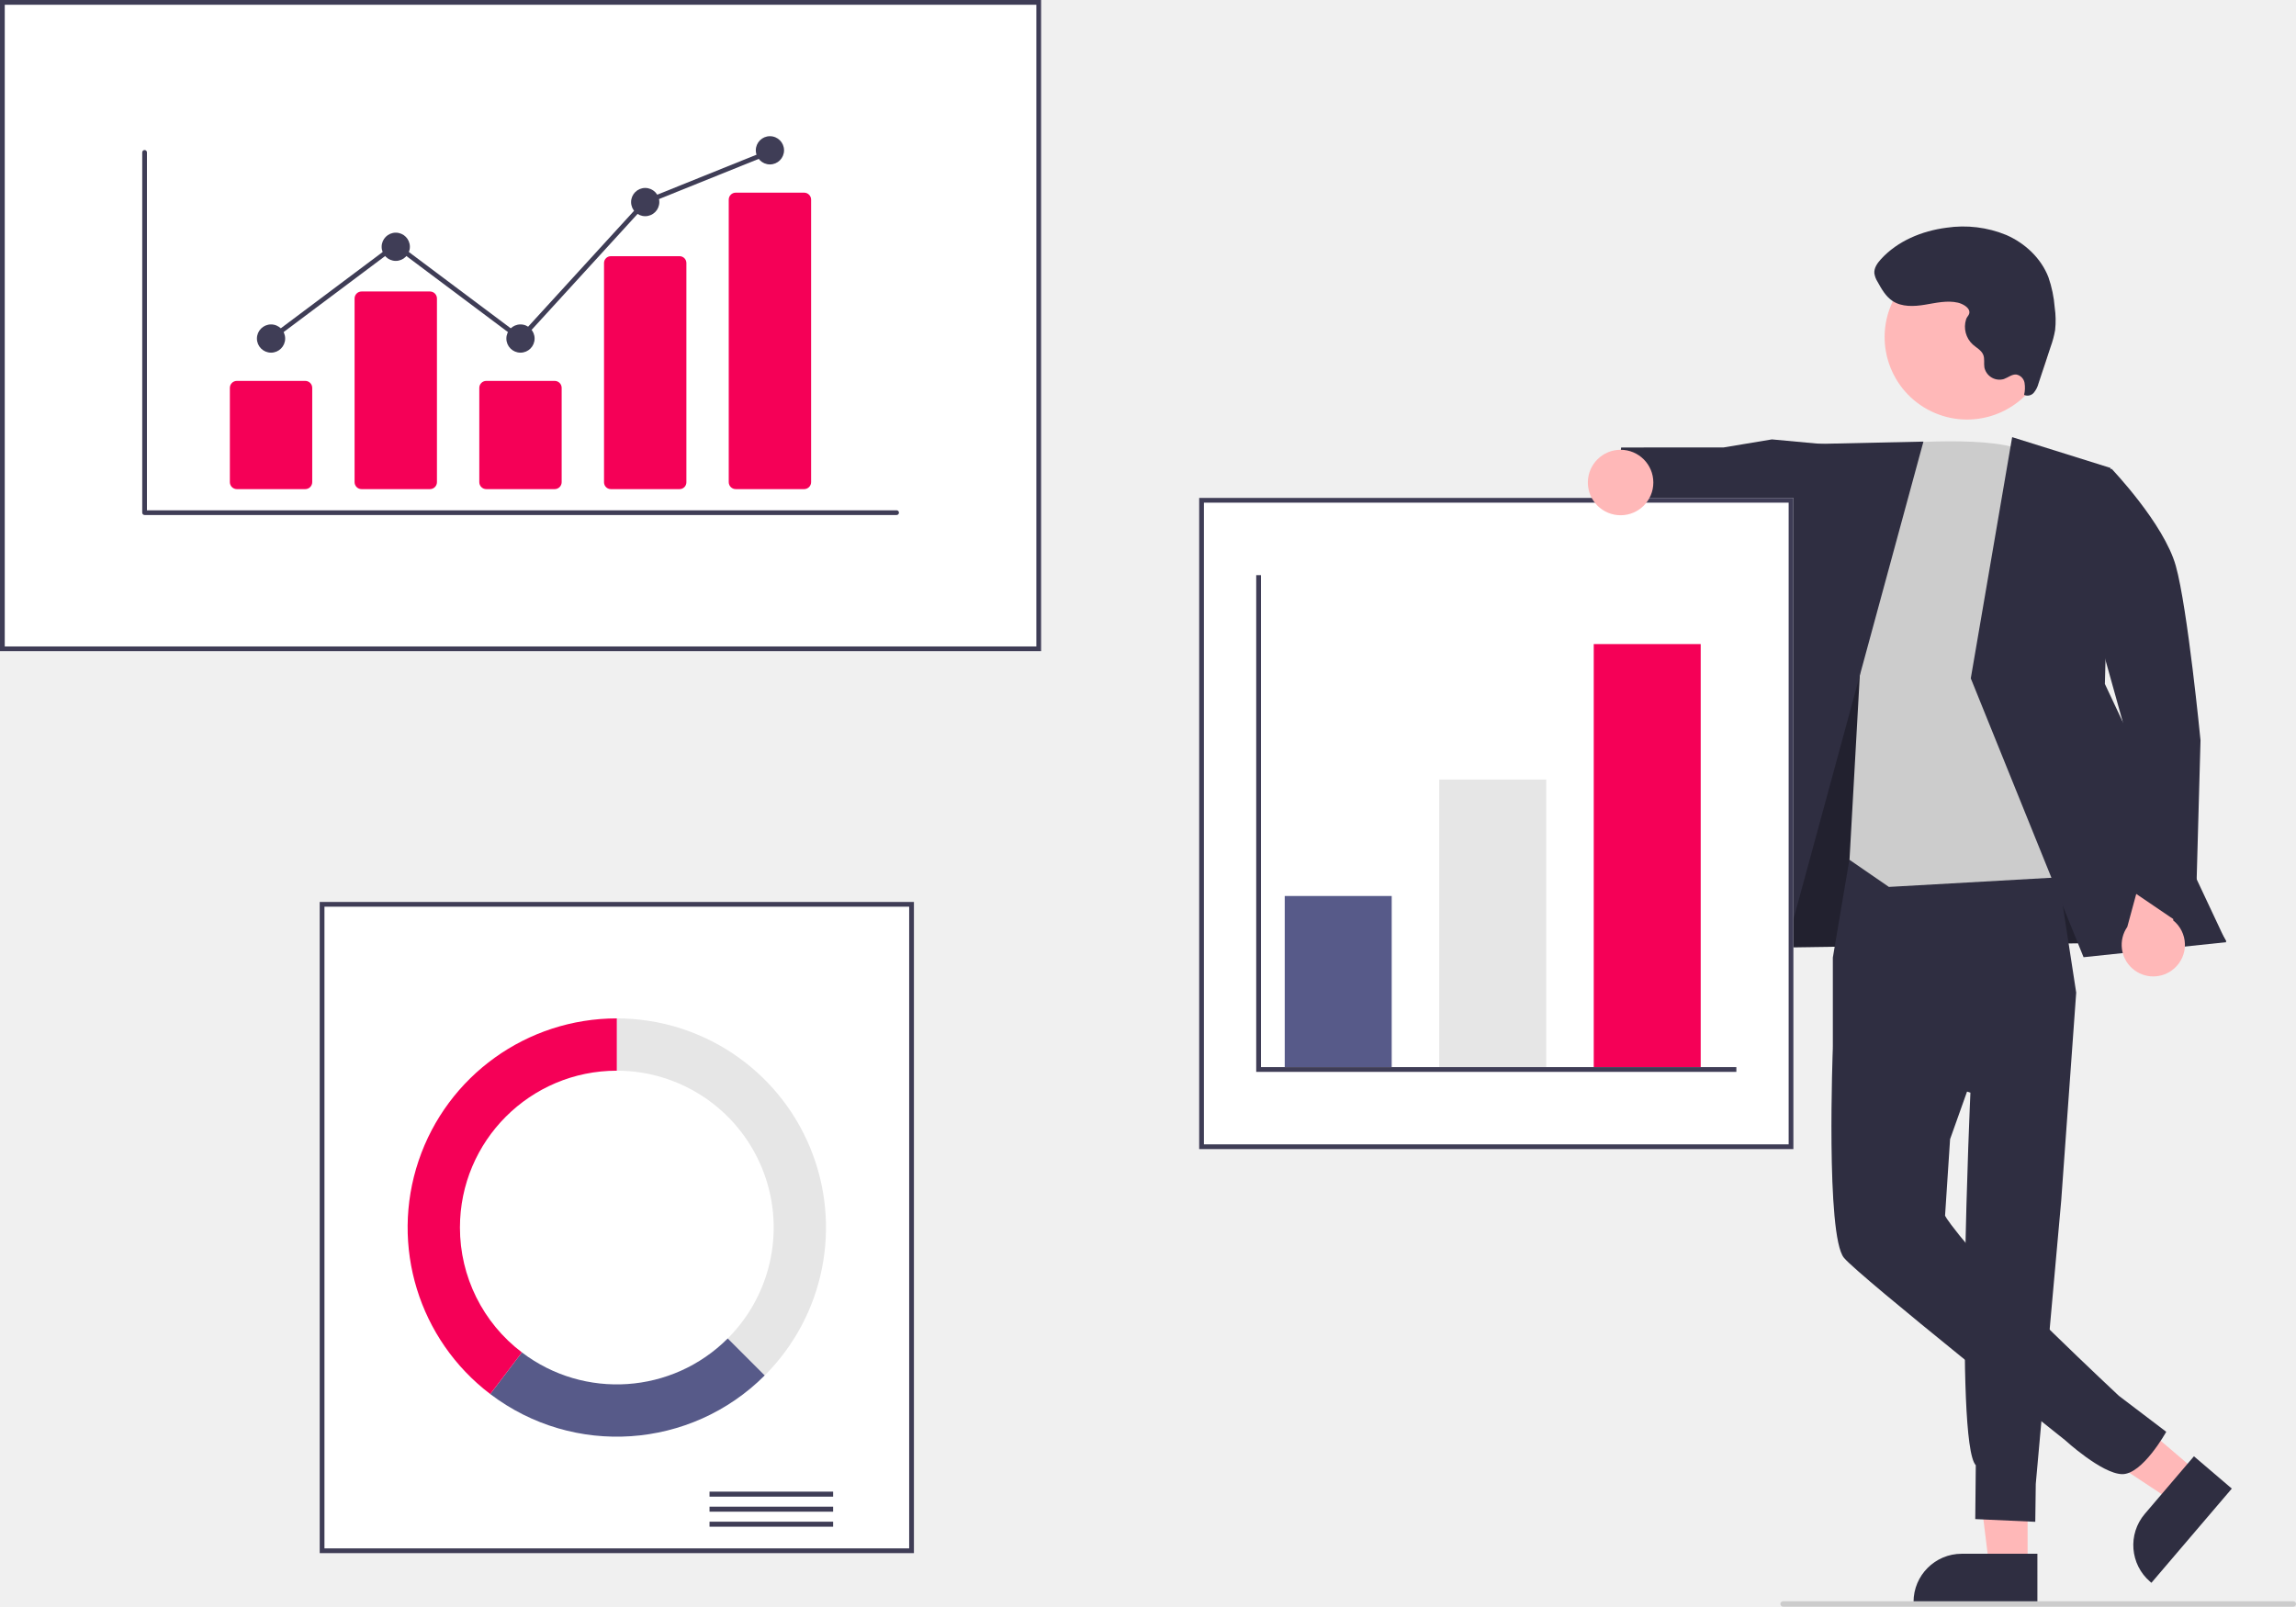
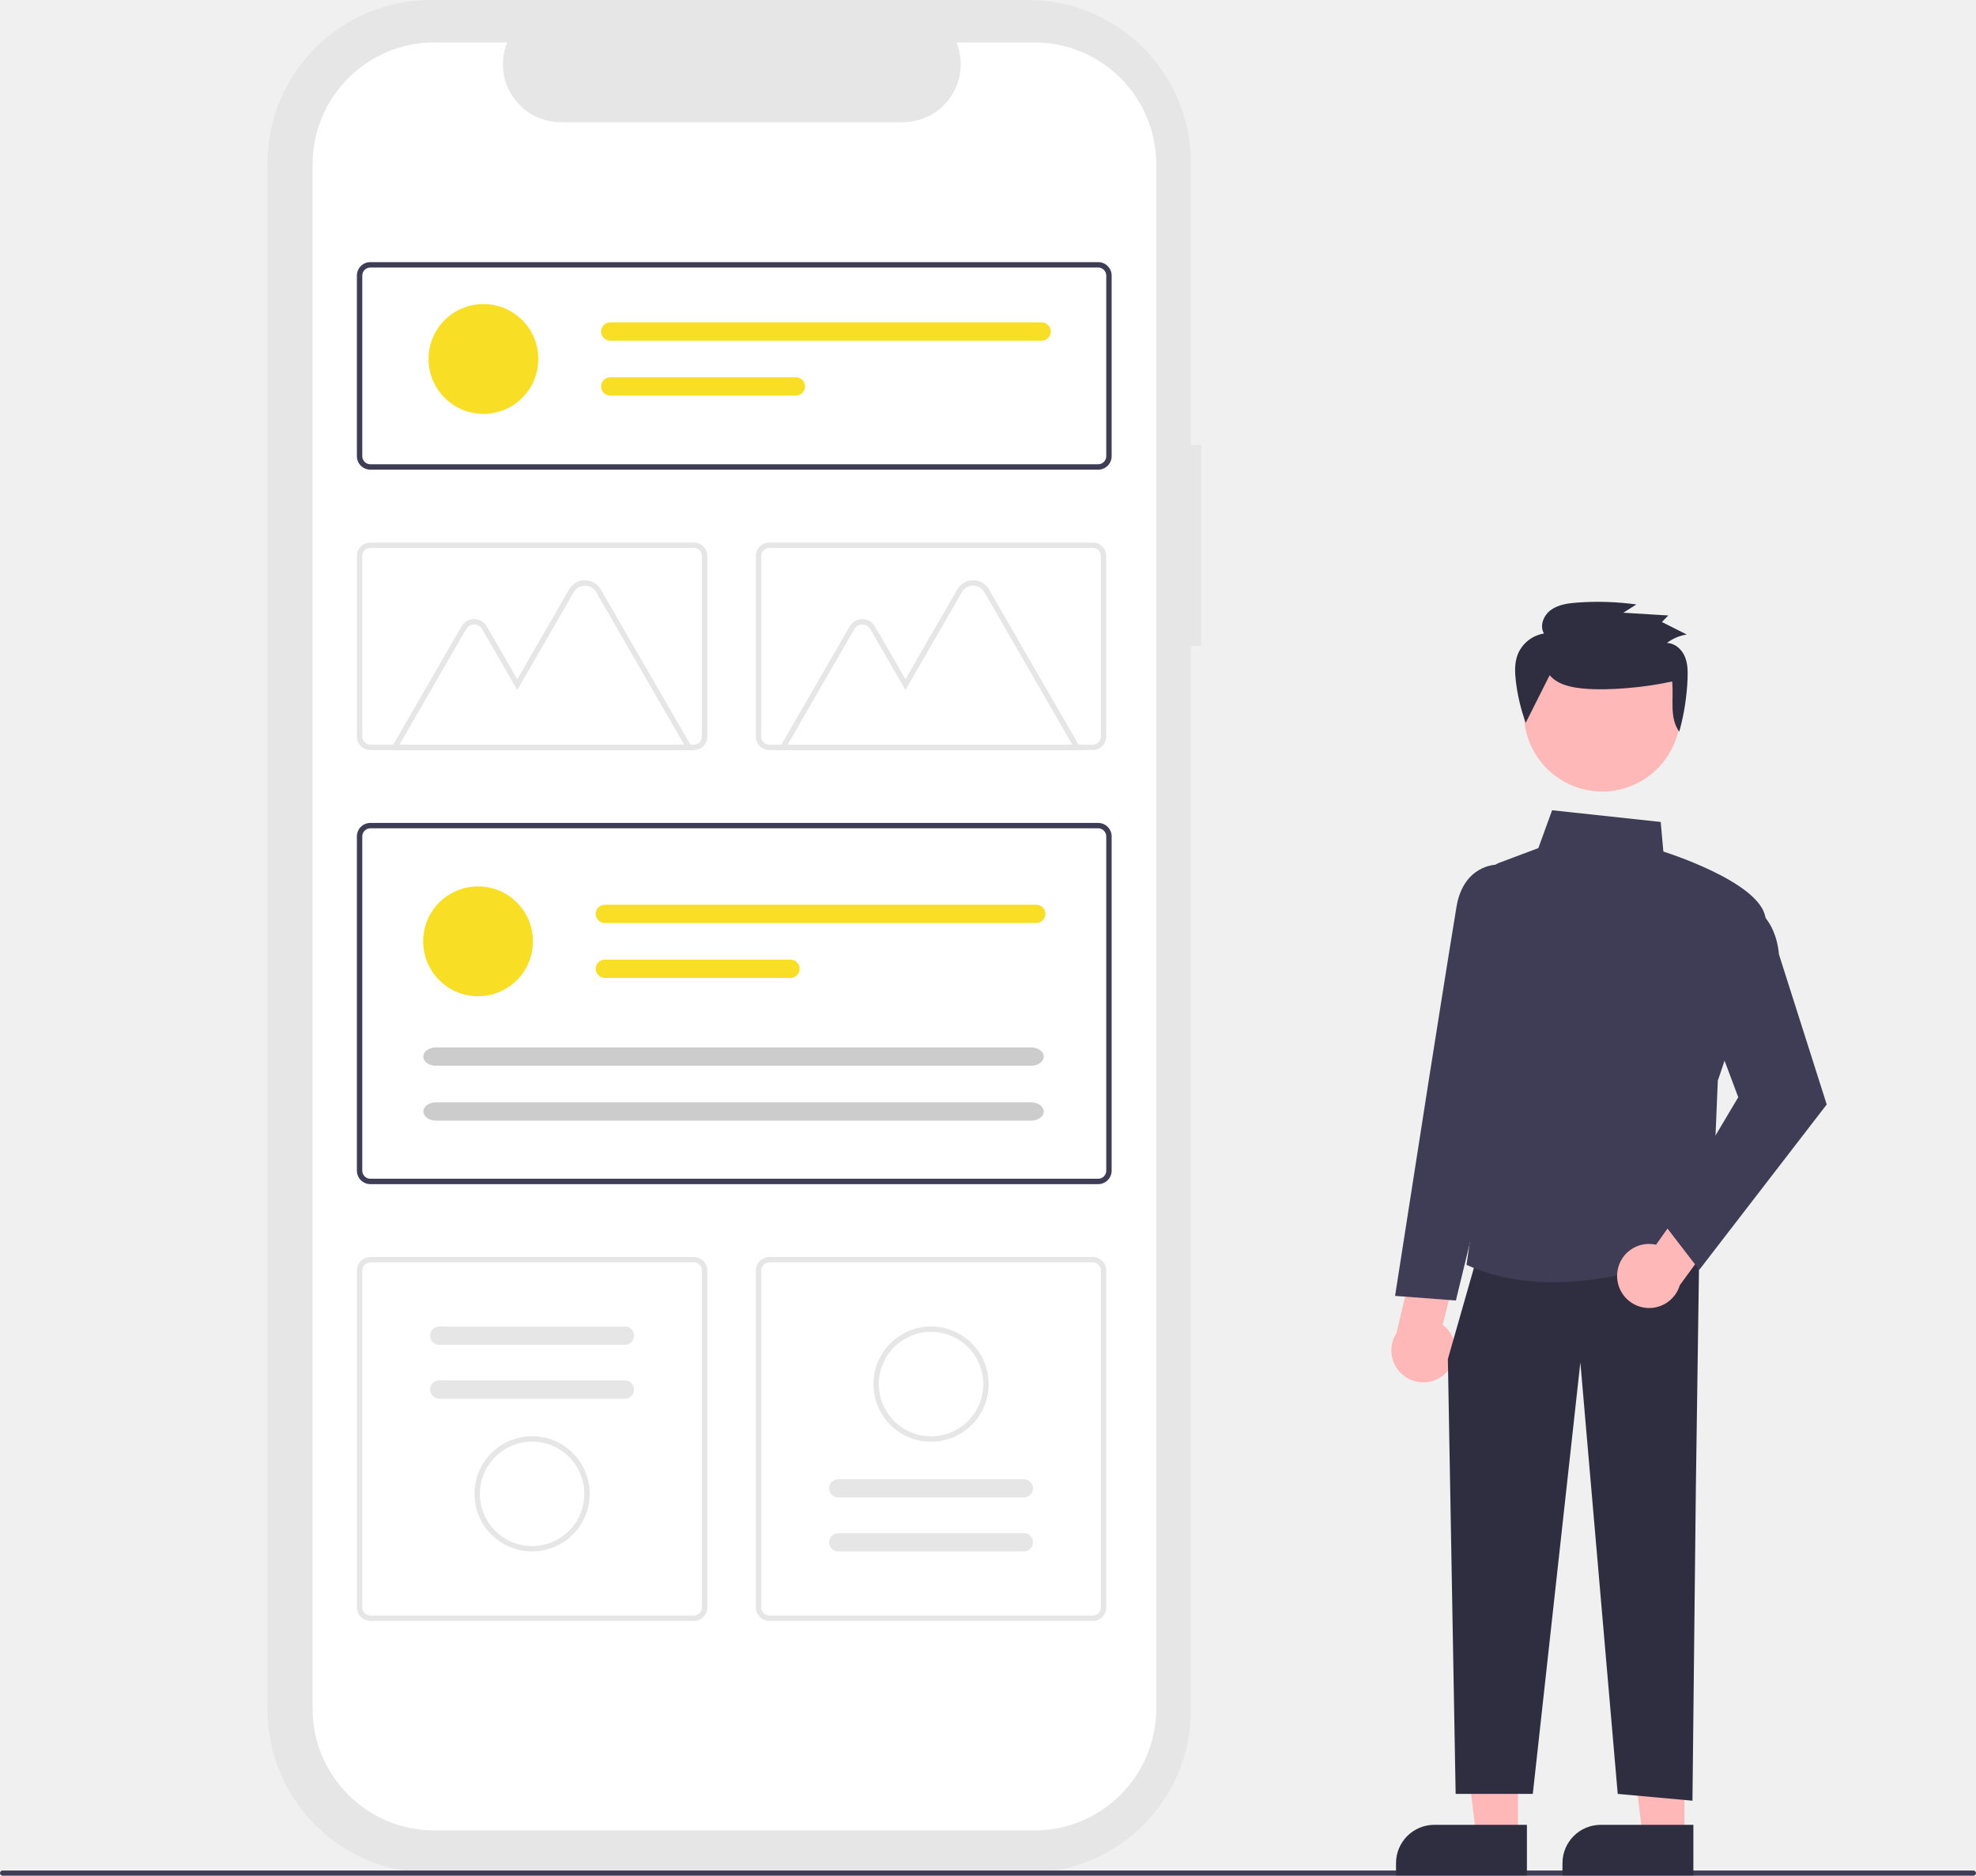
- <svg xmlns="http://www.w3.org/2000/svg" id="b2c7d13c-cf19-4853-8e1a-27f628056126" data-name="Layer 1" width="841.59" height="589" viewBox="0 0 841.59 589">
-   <polygon points="743.208 574.193 729.128 574.192 722.43 519.885 743.21 519.886 743.208 574.193" fill="#ffb8b8" />
-   <path d="M926.003,743.341l-45.399-.002V742.765A17.671,17.671,0,0,1,898.275,725.095h.001l27.728.001Z" transform="translate(-179.2049 -155.5)" fill="#2f2e41" />
-   <polygon points="805.349 539.578 796.21 550.289 750.55 520.133 764.039 504.326 805.349 539.578" fill="#ffb8b8" />
-   <path d="M997.267,701.206l-29.469,34.534-.437-.373a17.671,17.671,0,0,1-1.972-24.912l.001-.001,17.999-21.092Z" transform="translate(-179.2049 -155.5)" fill="#2f2e41" />
-   <polygon points="643.236 307.117 638.853 347.537 816.024 345.01 738.759 219.114 675.673 216.848 643.236 307.117" fill="#2f2e41" />
-   <polygon points="643.236 307.117 638.853 347.537 816.024 345.01 738.759 219.114 675.673 216.848 643.236 307.117" opacity="0.28" />
-   <path d="M857.28,469.556l-6.255,36.984v33.058L901.455,556.06s-5.904,128.404,1.967,136.583l-.193,19.742,22,1,.179-13.894L934.735,595.635l5.493-76.25-8.907-57.811Z" transform="translate(-179.2049 -155.5)" fill="#2f2e41" />
-   <path d="M896.35,501.392l-45.325,38.206s-2.653,68.932,4.084,77.016c5.786,6.943,81.038,66.832,81.038,66.832s13.374,12.268,20.869,12.464,16.213-15.525,16.213-15.525l-17.358-13.188S910.901,625.22,897.549,608.53c-5.389-6.737-5.389-7.41-5.389-7.41l1.841-28.014,18.525-51.991Z" transform="translate(-179.2049 -155.5)" fill="#2f2e41" />
-   <polygon points="669.024 162.885 649.482 161.079 631.756 164.033 594.222 164.045 591.024 191.249 625.277 198.914 633.624 194.823 668.419 208.08 669.024 162.885" fill="#2f2e41" />
-   <path d="M871.569,318.3s41.474-3.886,50.905,3.524,29.641,154.266,29.641,154.266l-80.545,4.546-14.44-9.935,4.099-73.317Z" transform="translate(-179.2049 -155.5)" fill="#ccc" />
-   <polygon points="705.024 161.885 659.275 162.889 616.622 355.62 650.305 363.031 705.024 161.885" fill="#2f2e41" />
-   <polygon points="737.546 160.256 773.583 171.535 771.536 250.722 816.024 345.396 763.725 350.905 722.386 248.675 737.546 160.256" fill="#2f2e41" />
-   <path d="M976.176,510.513a11.513,11.513,0,0,0-.436-17.649l7.25-25.291-14.295-8.154-9.737,35.86a11.576,11.576,0,0,0,17.218,15.234Z" transform="translate(-179.2049 -155.5)" fill="#ffb8b8" />
-   <path d="M931.905,329.234l21.323-1.85s19.143,20.022,23.498,35.524,9.071,64.005,9.071,64.005l-1.967,70.955L958.905,480.943l-1.672-61.031Z" transform="translate(-179.2049 -155.5)" fill="#2f2e41" />
-   <circle cx="900.239" cy="279.072" r="30.227" transform="translate(44.35273 779.6309) rotate(-61.33681)" fill="#ffb8b8" />
-   <path d="M896.869,266.453c-3.966-.916-8.083.099-12.099.757s-8.443.875-11.841-1.366c-2.509-1.655-4.052-4.393-5.501-7.027a8.088,8.088,0,0,1-1.183-3.101c-.171-1.948,1.069-3.725,2.384-5.172,6.112-6.718,15.044-10.396,24.051-11.564a41.554,41.554,0,0,1,21.961,2.682c6.837,2.999,12.715,8.491,15.403,15.456a43.895,43.895,0,0,1,2.301,11.038,32.97,32.97,0,0,1,.155,8.359,35.832,35.832,0,0,1-1.62,6.056l-4.453,13.446a8.859,8.859,0,0,1-1.751,3.466,3.029,3.029,0,0,1-3.547.777,11.04,11.04,0,0,0,.16-4.461,3.764,3.764,0,0,0-2.97-2.995c-1.641-.174-3.043,1.098-4.6,1.646a5.66,5.66,0,0,1-7.035-3.818q-.064-.215-.111-.436c-.246-1.537.167-3.183-.416-4.626-.683-1.691-2.493-2.578-3.853-3.793a8.869,8.869,0,0,1-2.433-9.217c.364-1.119,1.392-1.628,1.187-2.913C900.787,267.963,898.301,266.784,896.869,266.453Z" transform="translate(-179.2049 -155.5)" fill="#2f2e41" />
-   <path d="M560.817,394.225H179.205V155.5H560.817Z" transform="translate(-179.2049 -155.5)" fill="#fff" />
-   <path d="M560.817,394.225H179.205V155.5H560.817ZM180.947,392.483H559.074V157.243H180.947Z" transform="translate(-179.2049 -155.5)" fill="#3f3d56" />
-   <path d="M514.204,724.869H296.389V486.143H514.204Z" transform="translate(-179.2049 -155.5)" fill="#fff" />
-   <path d="M514.204,724.869H296.389V486.143H514.204Zm-216.072-1.743H512.462V487.886H298.132Z" transform="translate(-179.2049 -155.5)" fill="#3f3d56" />
-   <rect x="260.071" y="546.822" width="45.306" height="1.837" fill="#3f3d56" />
-   <rect x="260.071" y="552.332" width="45.306" height="1.837" fill="#3f3d56" />
-   <rect x="260.071" y="557.842" width="45.306" height="1.837" fill="#3f3d56" />
-   <path d="M405.297,528.835v19.168a57.503,57.503,0,0,1,40.661,98.164l13.554,13.554A76.671,76.671,0,0,0,405.297,528.835Z" transform="translate(-179.2049 -155.5)" fill="#e6e6e6" />
-   <path d="M459.511,659.72l-13.554-13.554a57.489,57.489,0,0,1-75.451,5.116l-11.601,15.265A76.669,76.669,0,0,0,459.511,659.72Z" transform="translate(-179.2049 -155.5)" fill="#575a89" />
-   <path d="M347.794,605.506a57.503,57.503,0,0,1,57.503-57.503V528.835a76.67,76.67,0,0,0-46.392,137.713l11.602-15.265A57.403,57.403,0,0,1,347.794,605.506Z" transform="translate(-179.2049 -155.5)" fill="#f50057" />
-   <path d="M836.57,576.755H618.755V338.029H836.57Z" transform="translate(-179.2049 -155.5)" fill="#fff" />
-   <path d="M836.57,576.755H618.755V338.029H836.57ZM620.498,575.012H834.828V339.771H620.498Z" transform="translate(-179.2049 -155.5)" fill="#3f3d56" />
-   <rect x="470.916" y="328.465" width="39.207" height="62.731" fill="#575a89" />
-   <rect x="527.548" y="285.773" width="39.207" height="105.422" fill="#e6e6e6" />
-   <rect x="584.18" y="236.112" width="39.207" height="155.084" fill="#f50057" />
-   <polygon points="636.455 392.939 460.461 392.939 460.461 210.845 462.203 210.845 462.203 391.196 636.455 391.196 636.455 392.939" fill="#3f3d56" />
-   <circle cx="594.024" cy="176.885" r="12" fill="#ffb8b8" />
-   <path d="M1019.795,744.5h-187a1,1,0,0,1,0-2h187a1,1,0,0,1,0,2Z" transform="translate(-179.2049 -155.5)" fill="#ccc" />
-   <path d="M507.82,344.299H232.202a.863.863,0,0,1-.863-.863V211.332a.863.863,0,0,1,1.725,0V342.573H507.82a.863.863,0,1,1,0,1.725Z" transform="translate(-179.2049 -155.5)" fill="#3f3d56" />
-   <path d="M291.089,334.81H266.021a2.563,2.563,0,0,1-2.561-2.56V297.693a2.563,2.563,0,0,1,2.561-2.56h25.069a2.563,2.563,0,0,1,2.561,2.56v34.557A2.563,2.563,0,0,1,291.089,334.81Z" transform="translate(-179.2049 -155.5)" fill="#f50057" />
-   <path d="M336.805,334.81H311.736a2.563,2.563,0,0,1-2.561-2.56V264.916a2.563,2.563,0,0,1,2.561-2.56H336.805a2.563,2.563,0,0,1,2.561,2.56v67.334A2.563,2.563,0,0,1,336.805,334.81Z" transform="translate(-179.2049 -155.5)" fill="#f50057" />
-   <path d="M382.521,334.81H357.452a2.563,2.563,0,0,1-2.561-2.56V297.693a2.563,2.563,0,0,1,2.561-2.56h25.069a2.563,2.563,0,0,1,2.561,2.56v34.557A2.563,2.563,0,0,1,382.521,334.81Z" transform="translate(-179.2049 -155.5)" fill="#f50057" />
-   <path d="M428.236,334.81H403.168a2.507,2.507,0,0,1-2.561-2.444V251.861a2.507,2.507,0,0,1,2.561-2.444h25.069a2.507,2.507,0,0,1,2.561,2.444v80.505A2.507,2.507,0,0,1,428.236,334.81Z" transform="translate(-179.2049 -155.5)" fill="#f50057" />
-   <path d="M473.952,334.81H448.883a2.563,2.563,0,0,1-2.561-2.56V228.688a2.563,2.563,0,0,1,2.561-2.56h25.069a2.563,2.563,0,0,1,2.561,2.56V332.25A2.563,2.563,0,0,1,473.952,334.81Z" transform="translate(-179.2049 -155.5)" fill="#f50057" />
-   <circle cx="99.35" cy="124.107" r="5.175" fill="#3f3d56" />
-   <circle cx="145.066" cy="90.467" r="5.175" fill="#3f3d56" />
-   <circle cx="190.781" cy="124.107" r="5.175" fill="#3f3d56" />
-   <circle cx="236.497" cy="74.078" r="5.175" fill="#3f3d56" />
-   <circle cx="282.213" cy="55.102" r="5.175" fill="#3f3d56" />
-   <polygon points="190.89 125.266 145.066 90.943 99.867 124.797 98.833 123.416 145.066 88.787 190.672 122.947 235.993 73.352 236.175 73.278 281.89 54.858 282.535 56.459 237.001 74.805 190.89 125.266" fill="#3f3d56" />
+ <svg xmlns="http://www.w3.org/2000/svg" data-name="Layer 1" width="768" height="728.858" viewBox="0 0 768 728.858">
+   <path d="M682.884,258.518h-3.999V148.973A63.402,63.402,0,0,0,615.483,85.571H383.397a63.402,63.402,0,0,0-63.402,63.402V749.947A63.402,63.402,0,0,0,383.396,813.349H615.483a63.402,63.402,0,0,0,63.402-63.402V336.494h3.999Z" transform="translate(-216 -85.571)" fill="#e6e6e6" />
+   <path d="M618.041,102.066h-30.295a22.495,22.495,0,0,1-20.827,30.991H433.96A22.495,22.495,0,0,1,413.133,102.066H384.837a47.348,47.348,0,0,0-47.348,47.348V749.506A47.348,47.348,0,0,0,384.837,796.854h233.204a47.348,47.348,0,0,0,47.348-47.348h0V149.414a47.348,47.348,0,0,0-47.348-47.348Z" transform="translate(-216 -85.571)" fill="#fff" />
+   <path d="M983,814.429H217a1,1,0,0,1,0-2H983a1,1,0,0,1,0,2Z" transform="translate(-216 -85.571)" fill="#3f3d56" />
+   <path d="M642.82,268.075H359.946a5.245,5.245,0,0,1-5.238-5.238V192.667a5.245,5.245,0,0,1,5.238-5.238H642.82a5.245,5.245,0,0,1,5.238,5.238v70.169A5.245,5.245,0,0,1,642.82,268.075ZM359.946,189.524a3.146,3.146,0,0,0-3.143,3.143v70.169a3.146,3.146,0,0,0,3.143,3.143H642.82a3.146,3.146,0,0,0,3.143-3.143V192.667a3.146,3.146,0,0,0-3.143-3.143Z" transform="translate(-216 -85.571)" fill="#3f3d56" />
+   <path d="M642.82,545.71H359.946a5.245,5.245,0,0,1-5.238-5.238V410.585a5.245,5.245,0,0,1,5.238-5.238H642.82a5.245,5.245,0,0,1,5.238,5.238V540.471A5.245,5.245,0,0,1,642.82,545.71ZM359.946,407.442a3.146,3.146,0,0,0-3.143,3.143V540.471a3.146,3.146,0,0,0,3.143,3.143H642.82a3.146,3.146,0,0,0,3.143-3.143V410.585a3.146,3.146,0,0,0-3.143-3.143Z" transform="translate(-216 -85.571)" fill="#3f3d56" />
+   <path d="M640.725,377.033h-125.722a5.245,5.245,0,0,1-5.238-5.238V301.626a5.245,5.245,0,0,1,5.238-5.238h125.722a5.245,5.245,0,0,1,5.238,5.238v70.169A5.245,5.245,0,0,1,640.725,377.033ZM515.003,298.483a3.146,3.146,0,0,0-3.143,3.143V371.795a3.146,3.146,0,0,0,3.143,3.143h125.722a3.146,3.146,0,0,0,3.143-3.143v-70.169a3.146,3.146,0,0,0-3.143-3.143Z" transform="translate(-216 -85.571)" fill="#e6e6e6" />
+   <path d="M485.668,715.434h-125.722a5.245,5.245,0,0,1-5.238-5.238V579.261a5.245,5.245,0,0,1,5.238-5.238h125.722a5.245,5.245,0,0,1,5.238,5.238V710.196A5.245,5.245,0,0,1,485.668,715.434Zm-125.722-139.316a3.146,3.146,0,0,0-3.143,3.143V710.196a3.146,3.146,0,0,0,3.143,3.143h125.722a3.146,3.146,0,0,0,3.143-3.143V579.261a3.146,3.146,0,0,0-3.143-3.143Z" transform="translate(-216 -85.571)" fill="#e6e6e6" />
+   <path d="M640.725,715.434h-125.722a5.245,5.245,0,0,1-5.238-5.238V579.261a5.245,5.245,0,0,1,5.238-5.238h125.722a5.245,5.245,0,0,1,5.238,5.238V710.196A5.245,5.245,0,0,1,640.725,715.434Zm-125.722-139.316a3.146,3.146,0,0,0-3.143,3.143V710.196a3.146,3.146,0,0,0,3.143,3.143h125.722a3.146,3.146,0,0,0,3.143-3.143V579.261a3.146,3.146,0,0,0-3.143-3.143Z" transform="translate(-216 -85.571)" fill="#e6e6e6" />
+   <circle cx="185.804" cy="365.787" r="21.338" fill="#f9de26" />
+   <path d="M451.085,437.133a3.556,3.556,0,0,0,0,7.113H618.745a3.556,3.556,0,0,0,0-7.113Z" transform="translate(-216 -85.571)" fill="#f9de26" />
+   <path d="M451.085,458.471a3.556,3.556,0,0,0-.015,7.113h72.159a3.556,3.556,0,1,0,0-7.113Z" transform="translate(-216 -85.571)" fill="#f9de26" />
+   <path d="M385.437,492.585c-2.705,0-4.907,1.596-4.907,3.556s2.201,3.556,4.907,3.556H616.755c2.705,0,4.907-1.596,4.907-3.556s-2.201-3.556-4.907-3.556Z" transform="translate(-216 -85.571)" fill="#ccc" />
+   <path d="M385.437,513.924c-2.705,0-4.907,1.596-4.907,3.556s2.201,3.556,4.907,3.556H616.755c2.705,0,4.907-1.596,4.907-3.556s-2.201-3.556-4.907-3.556Z" transform="translate(-216 -85.571)" fill="#ccc" />
+   <circle cx="187.899" cy="139.488" r="21.338" fill="#f9de26" />
+   <path d="M453.181,210.834a3.556,3.556,0,0,0,0,7.113H620.84a3.556,3.556,0,1,0,.015-7.113c-.005,0-.01,0-.015,0Z" transform="translate(-216 -85.571)" fill="#f9de26" />
+   <path d="M453.181,232.172a3.556,3.556,0,0,0,0,7.113h72.144a3.556,3.556,0,1,0,.015-7.113q-.007,0-.015,0Z" transform="translate(-216 -85.571)" fill="#f9de26" />
+   <path d="M485.557,377.046H367.619l27.755-48.074a5.668,5.668,0,0,1,9.817,0l11.856,20.536,20.16-34.918a7.096,7.096,0,0,1,12.291,0Zm-114.309-2.095H481.928l-34.245-59.313a5,5,0,0,0-8.661,0L417.047,353.7l-13.671-23.679a3.572,3.572,0,0,0-6.187,0Z" transform="translate(-216 -85.571)" fill="#e6e6e6" />
+   <path d="M636.423,377.046H518.485l27.755-48.074a5.668,5.668,0,0,1,9.817,0l11.857,20.536L588.073,314.591a7.096,7.096,0,0,1,12.291,0Zm-114.309-2.095h110.68l-34.245-59.313a5,5,0,0,0-8.661,0l-21.975,38.061-13.671-23.679a3.572,3.572,0,0,0-6.187,0Z" transform="translate(-216 -85.571)" fill="#e6e6e6" />
+   <path d="M485.668,377.033h-125.722a5.245,5.245,0,0,1-5.238-5.238V301.626a5.245,5.245,0,0,1,5.238-5.238h125.722a5.245,5.245,0,0,1,5.238,5.238v70.169A5.245,5.245,0,0,1,485.668,377.033ZM359.946,298.483a3.146,3.146,0,0,0-3.143,3.143V371.795a3.146,3.146,0,0,0,3.143,3.143h125.722a3.146,3.146,0,0,0,3.143-3.143v-70.169a3.146,3.146,0,0,0-3.143-3.143Z" transform="translate(-216 -85.571)" fill="#e6e6e6" />
+   <path d="M386.735,601.024a3.556,3.556,0,1,0,0,7.113H458.879a3.556,3.556,0,0,0,0-7.113Z" transform="translate(-216 -85.571)" fill="#e6e6e6" />
+   <path d="M386.735,621.977a3.556,3.556,0,1,0,0,7.113H458.879a3.556,3.556,0,0,0,0-7.113Z" transform="translate(-216 -85.571)" fill="#e6e6e6" />
+   <path d="M422.807,688.433a22.386,22.386,0,1,1,22.386-22.386h0A22.411,22.411,0,0,1,422.807,688.433Zm0-42.677a20.291,20.291,0,1,0,20.291,20.291h0a20.314,20.314,0,0,0-20.291-20.291Z" transform="translate(-216 -85.571)" fill="#e6e6e6" />
+   <path d="M613.936,688.433a3.556,3.556,0,1,0,0-7.113H541.792a3.556,3.556,0,0,0,0,7.113Z" transform="translate(-216 -85.571)" fill="#e6e6e6" />
+   <path d="M613.936,667.479a3.556,3.556,0,1,0,0-7.113H541.792a3.556,3.556,0,0,0,0,7.113Z" transform="translate(-216 -85.571)" fill="#e6e6e6" />
+   <path d="M577.864,601.024a22.386,22.386,0,1,1-22.386,22.386v-0A22.411,22.411,0,0,1,577.864,601.024Zm0,42.677a20.291,20.291,0,1,0-20.291-20.291v0a20.314,20.314,0,0,0,20.291,20.291Z" transform="translate(-216 -85.571)" fill="#e6e6e6" />
+   <polygon points="589.987 713.726 573.8 713.726 566.1 651.292 589.99 651.293 589.987 713.726" fill="#ffb8b8" />
+   <path d="M557.47,709.101h35.985a0,0,0,0,1,0,0v19.655a0,0,0,0,1,0,0H542.583a0,0,0,0,1,0,0v-4.768A14.887,14.887,0,0,1,557.47,709.101Z" fill="#2f2e41" />
+   <polygon points="654.681 713.726 638.495 713.726 630.794 651.292 654.684 651.293 654.681 713.726" fill="#ffb8b8" />
+   <path d="M622.165,709.101h35.985a0,0,0,0,1,0,0v19.655a0,0,0,0,1,0,0H607.278a0,0,0,0,1,0,0v-4.768A14.887,14.887,0,0,1,622.165,709.101Z" fill="#2f2e41" />
+   <path d="M777.786,619.314a12.38,12.38,0,0,0-1.067-18.954l6.935-27.428-15.64-8.279L758.765,603.524a12.447,12.447,0,0,0,19.022,15.79Z" transform="translate(-216 -85.571)" fill="#ffb8b8" />
+   <polygon points="660.438 485.836 659.118 578.257 657.797 699.724 628.751 697.083 614.228 529.406 595.744 697.083 565.756 697.083 562.736 528.086 573.299 491.117 660.438 485.836" fill="#2f2e41" />
+   <path d="M786.403,577.252l-.425-.192,16.554-113.227-8.416-34.223a7.49,7.49,0,0,1,4.642-8.799l15.142-5.678,5.349-14.711,42.206,4.548,1.038,11.497c4.574,1.467,42.237,14.01,39.638,28.302-2.565,14.107-17.709,58.489-18.478,60.738l-2.652,63.649-.326.163c-.393.196-29.484,14.501-61.088,14.498C808.458,583.817,797.01,582.042,786.403,577.252Z" transform="translate(-216 -85.571)" fill="#3f3d56" />
+   <path d="M758.217,589.137l13.306-85.162c.079-.501,7.952-50.355,10.563-66.02,2.696-16.173,15.216-16.36,15.342-16.36h6.89l8.059,36.265-15.876,72.763-14.647,60.298Z" transform="translate(-216 -85.571)" fill="#3f3d56" />
+   <path d="M844.529,580.732a12.38,12.38,0,0,1,15.115-11.486l16.372-23.073,16.448,6.529-23.578,32.258a12.447,12.447,0,0,1-24.357-4.23Z" transform="translate(-216 -85.571)" fill="#ffb8b8" />
+   <path d="M862.489,560.89l29.109-48.957-11.86-31.625,16.152-43.074.596.256c.391.167,9.568,4.263,10.929,18.93l18.562,58.337L876.438,579.022Z" transform="translate(-216 -85.571)" fill="#3f3d56" />
+   <circle cx="838.699" cy="362.753" r="30.389" transform="translate(-97.89087 839.104) rotate(-61.3368)" fill="#ffb8b8" />
+   <path d="M818.296,347.951c3.146,3.723,8.47,4.773,13.38,5.204,9.974.875,24.476-.544,34.223-2.794.696,6.742-1.201,14.012,2.77,19.559a90.798,90.798,0,0,0,3.226-20.584c.12-2.986.073-6.075-1.14-8.816s-3.86-5.068-6.907-5.092a17.311,17.311,0,0,1,7.722-3.301l-9.649-4.849,2.478-2.544-17.469-1.069,5.06-3.214a109.715,109.715,0,0,0-22.986-.726c-3.56.262-7.282.763-10.166,2.826s-4.551,6.162-2.76,9.19a13.344,13.344,0,0,0-10.169,8.069c-1.286,3.26-1.168,6.881-.772,10.355a73.399,73.399,0,0,0,3.848,16.281" transform="translate(-216 -85.571)" fill="#2f2e41" />
</svg>
